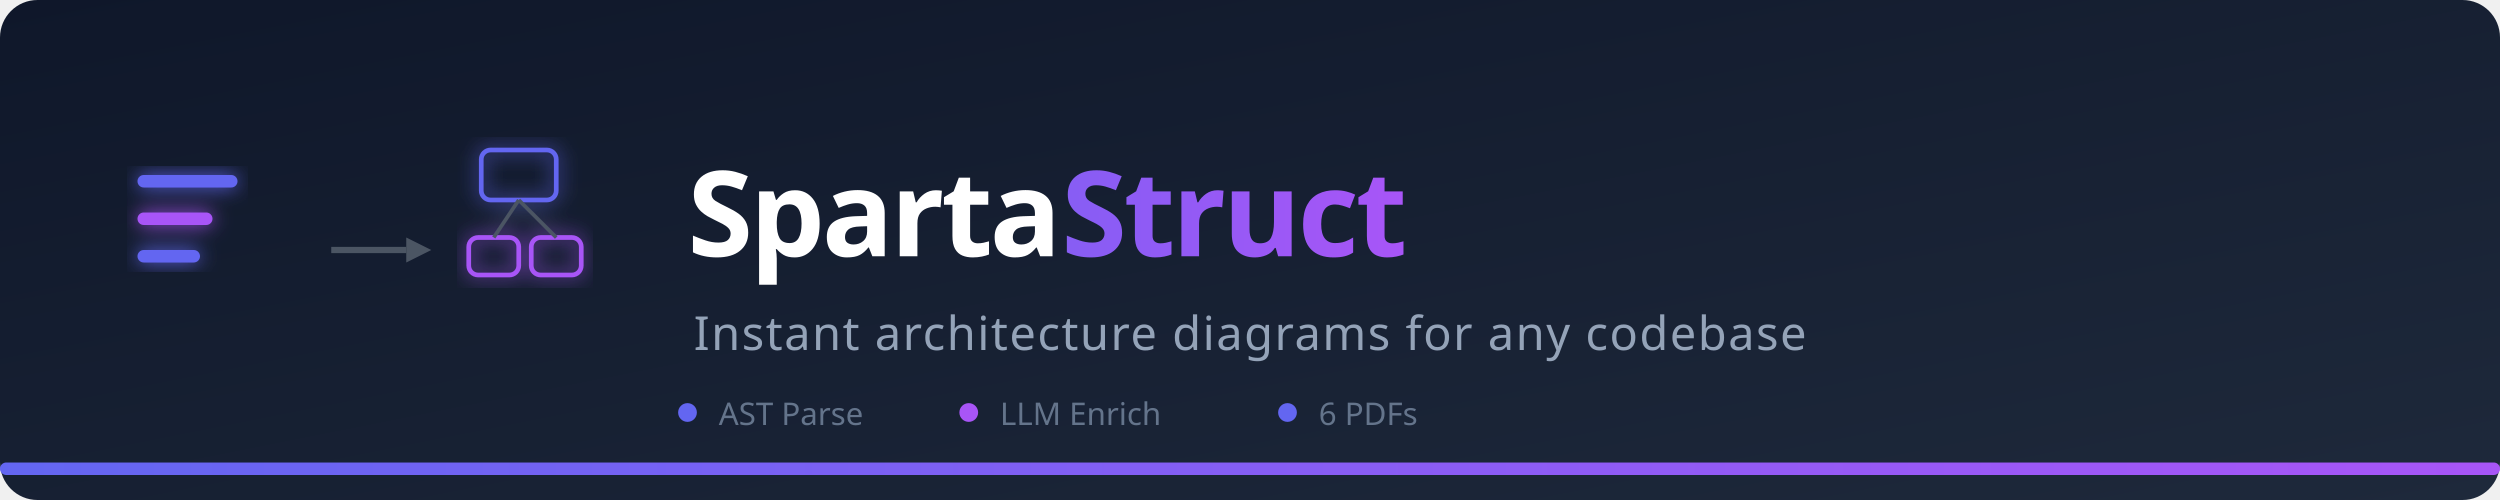
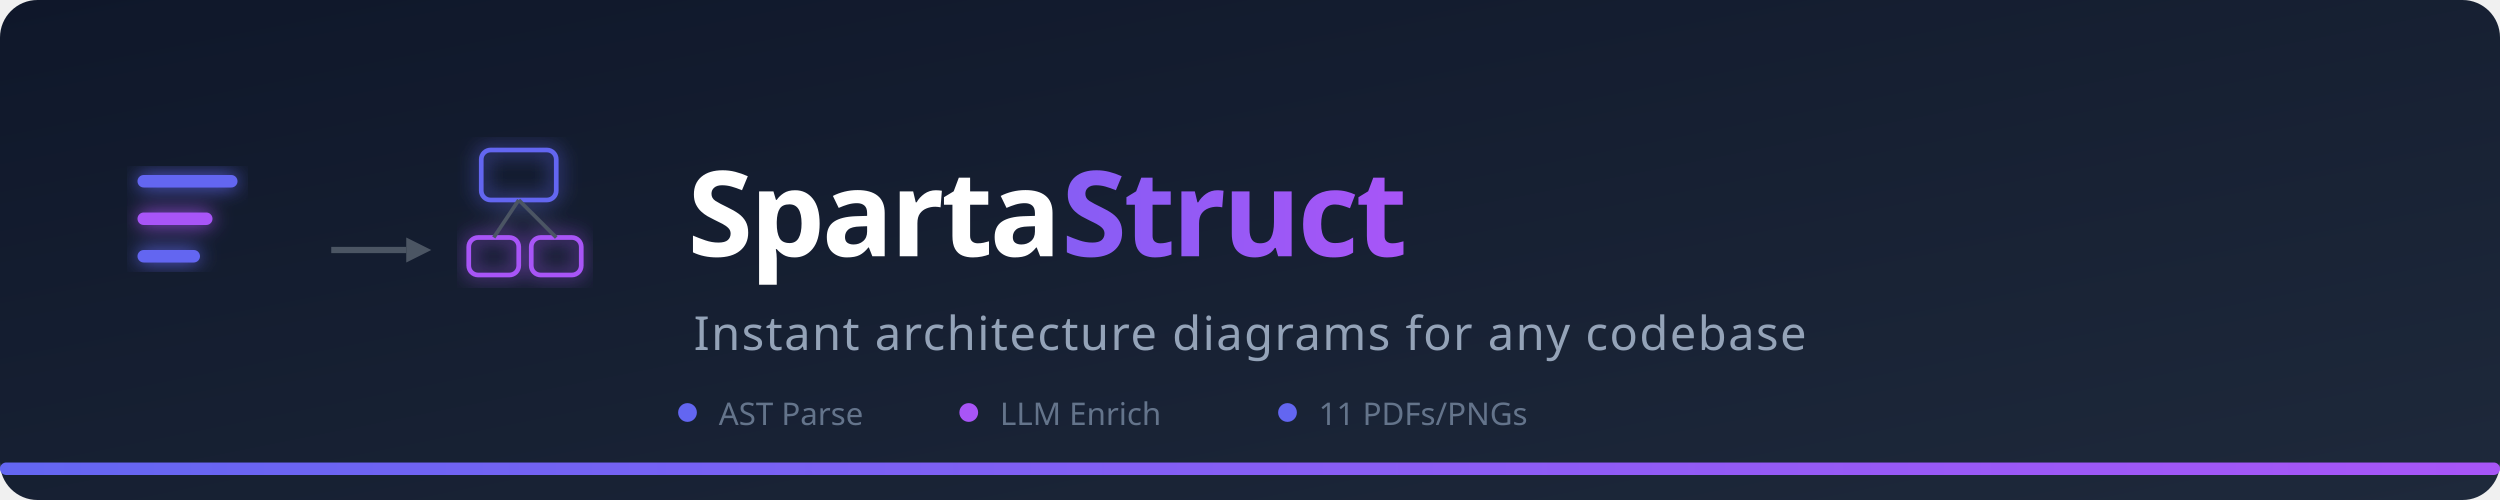
<svg xmlns="http://www.w3.org/2000/svg" width="800" height="160">
  <defs>
    <linearGradient id="bg" x1="0%" y1="0%" x2="100%" y2="100%">
      <stop offset="0%" style="stop-color:#0f172a" />
      <stop offset="100%" style="stop-color:#1e293b" />
    </linearGradient>
    <linearGradient id="accent" x1="0%" y1="0%" x2="100%" y2="0%">
      <stop offset="0%" style="stop-color:#6366f1" />
      <stop offset="100%" style="stop-color:#a855f7" />
    </linearGradient>
    <filter id="glow">
      <feGaussianBlur stdDeviation="3" result="coloredBlur" />
      <feMerge>
        <feMergeNode in="coloredBlur" />
        <feMergeNode in="SourceGraphic" />
      </feMerge>
    </filter>
  </defs>
  <rect width="800" height="160" rx="12" fill="url(#bg)" />
  <rect x="0" y="148" width="800" height="4" rx="2" fill="url(#accent)">
    <animate attributeName="opacity" values="0.4;1;0.4" dur="2.5s" repeatCount="indefinite" />
  </rect>
  <g transform="translate(44, 56)" filter="url(#glow)">
    <rect x="0" y="0" width="32" height="4" rx="2" fill="#6366f1">
      <animate attributeName="width" values="32;24;32" dur="3s" repeatCount="indefinite" />
    </rect>
    <rect x="0" y="12" width="24" height="4" rx="2" fill="#a855f7">
      <animate attributeName="width" values="24;32;24" dur="3s" repeatCount="indefinite" />
    </rect>
    <rect x="0" y="24" width="20" height="4" rx="2" fill="#6366f1">
      <animate attributeName="width" values="20;28;20" dur="3s" repeatCount="indefinite" />
    </rect>
  </g>
  <g transform="translate(106, 72)">
    <line x1="0" y1="8" x2="24" y2="8" stroke="#4b5563" stroke-width="2" />
    <polygon points="24,4 32,8 24,12" fill="#4b5563">
      <animate attributeName="fill" values="#4b5563;#6366f1;#4b5563" dur="2s" repeatCount="indefinite" />
    </polygon>
  </g>
  <g transform="translate(150, 48)" filter="url(#glow)">
    <rect x="4" y="0" width="24" height="16" rx="3" fill="none" stroke="#6366f1" stroke-width="1.5">
      <animate attributeName="stroke" values="#6366f1;#a855f7;#6366f1" dur="2s" repeatCount="indefinite" />
    </rect>
    <rect x="0" y="28" width="16" height="12" rx="3" fill="none" stroke="#a855f7" stroke-width="1.5" />
    <rect x="20" y="28" width="16" height="12" rx="3" fill="none" stroke="#a855f7" stroke-width="1.5" />
    <line x1="16" y1="16" x2="8" y2="28" stroke="#4b5563" stroke-width="1.2" />
    <line x1="16" y1="16" x2="28" y2="28" stroke="#4b5563" stroke-width="1.2" />
  </g>
  <text x="220" y="82" font-family="'Segoe UI', system-ui, sans-serif" font-size="38" font-weight="700" fill="white" letter-spacing="-1">
    Sparta<tspan fill="url(#accent)">Struct</tspan>
  </text>
  <text x="222" y="112" font-family="'Segoe UI', system-ui, sans-serif" font-size="15" fill="#94a3b8" letter-spacing="0.5">
    Instant architecture diagrams for any codebase
    <animate attributeName="opacity" values="0;1" dur="1.5s" fill="freeze" />
  </text>
  <g transform="translate(220, 132)">
    <circle cx="0" cy="0" r="3" fill="#6366f1">
      <animate attributeName="opacity" values="1;0.3;1" dur="1.5s" begin="0s" repeatCount="indefinite" />
    </circle>
    <text x="10" y="4" font-family="'Segoe UI', system-ui, sans-serif" font-size="10" fill="#64748b">AST Parse</text>
    <circle cx="90" cy="0" r="3" fill="#a855f7">
      <animate attributeName="opacity" values="1;0.3;1" dur="1.5s" begin="0.5s" repeatCount="indefinite" />
    </circle>
    <text x="100" y="4" font-family="'Segoe UI', system-ui, sans-serif" font-size="10" fill="#64748b">LLM Enrich</text>
    <circle cx="192" cy="0" r="3" fill="#6366f1">
      <animate attributeName="opacity" values="1;0.3;1" dur="1.5s" begin="1s" repeatCount="indefinite" />
    </circle>
-     <text x="202" y="4" font-family="'Segoe UI', system-ui, sans-serif" font-size="10" fill="#64748b">6 PDFs</text>
+     <text x="202" y="4" font-family="'Segoe UI', system-ui, sans-serif" font-size="10" fill="#64748b">11 PDFs/PNGs</text>
  </g>
</svg>
